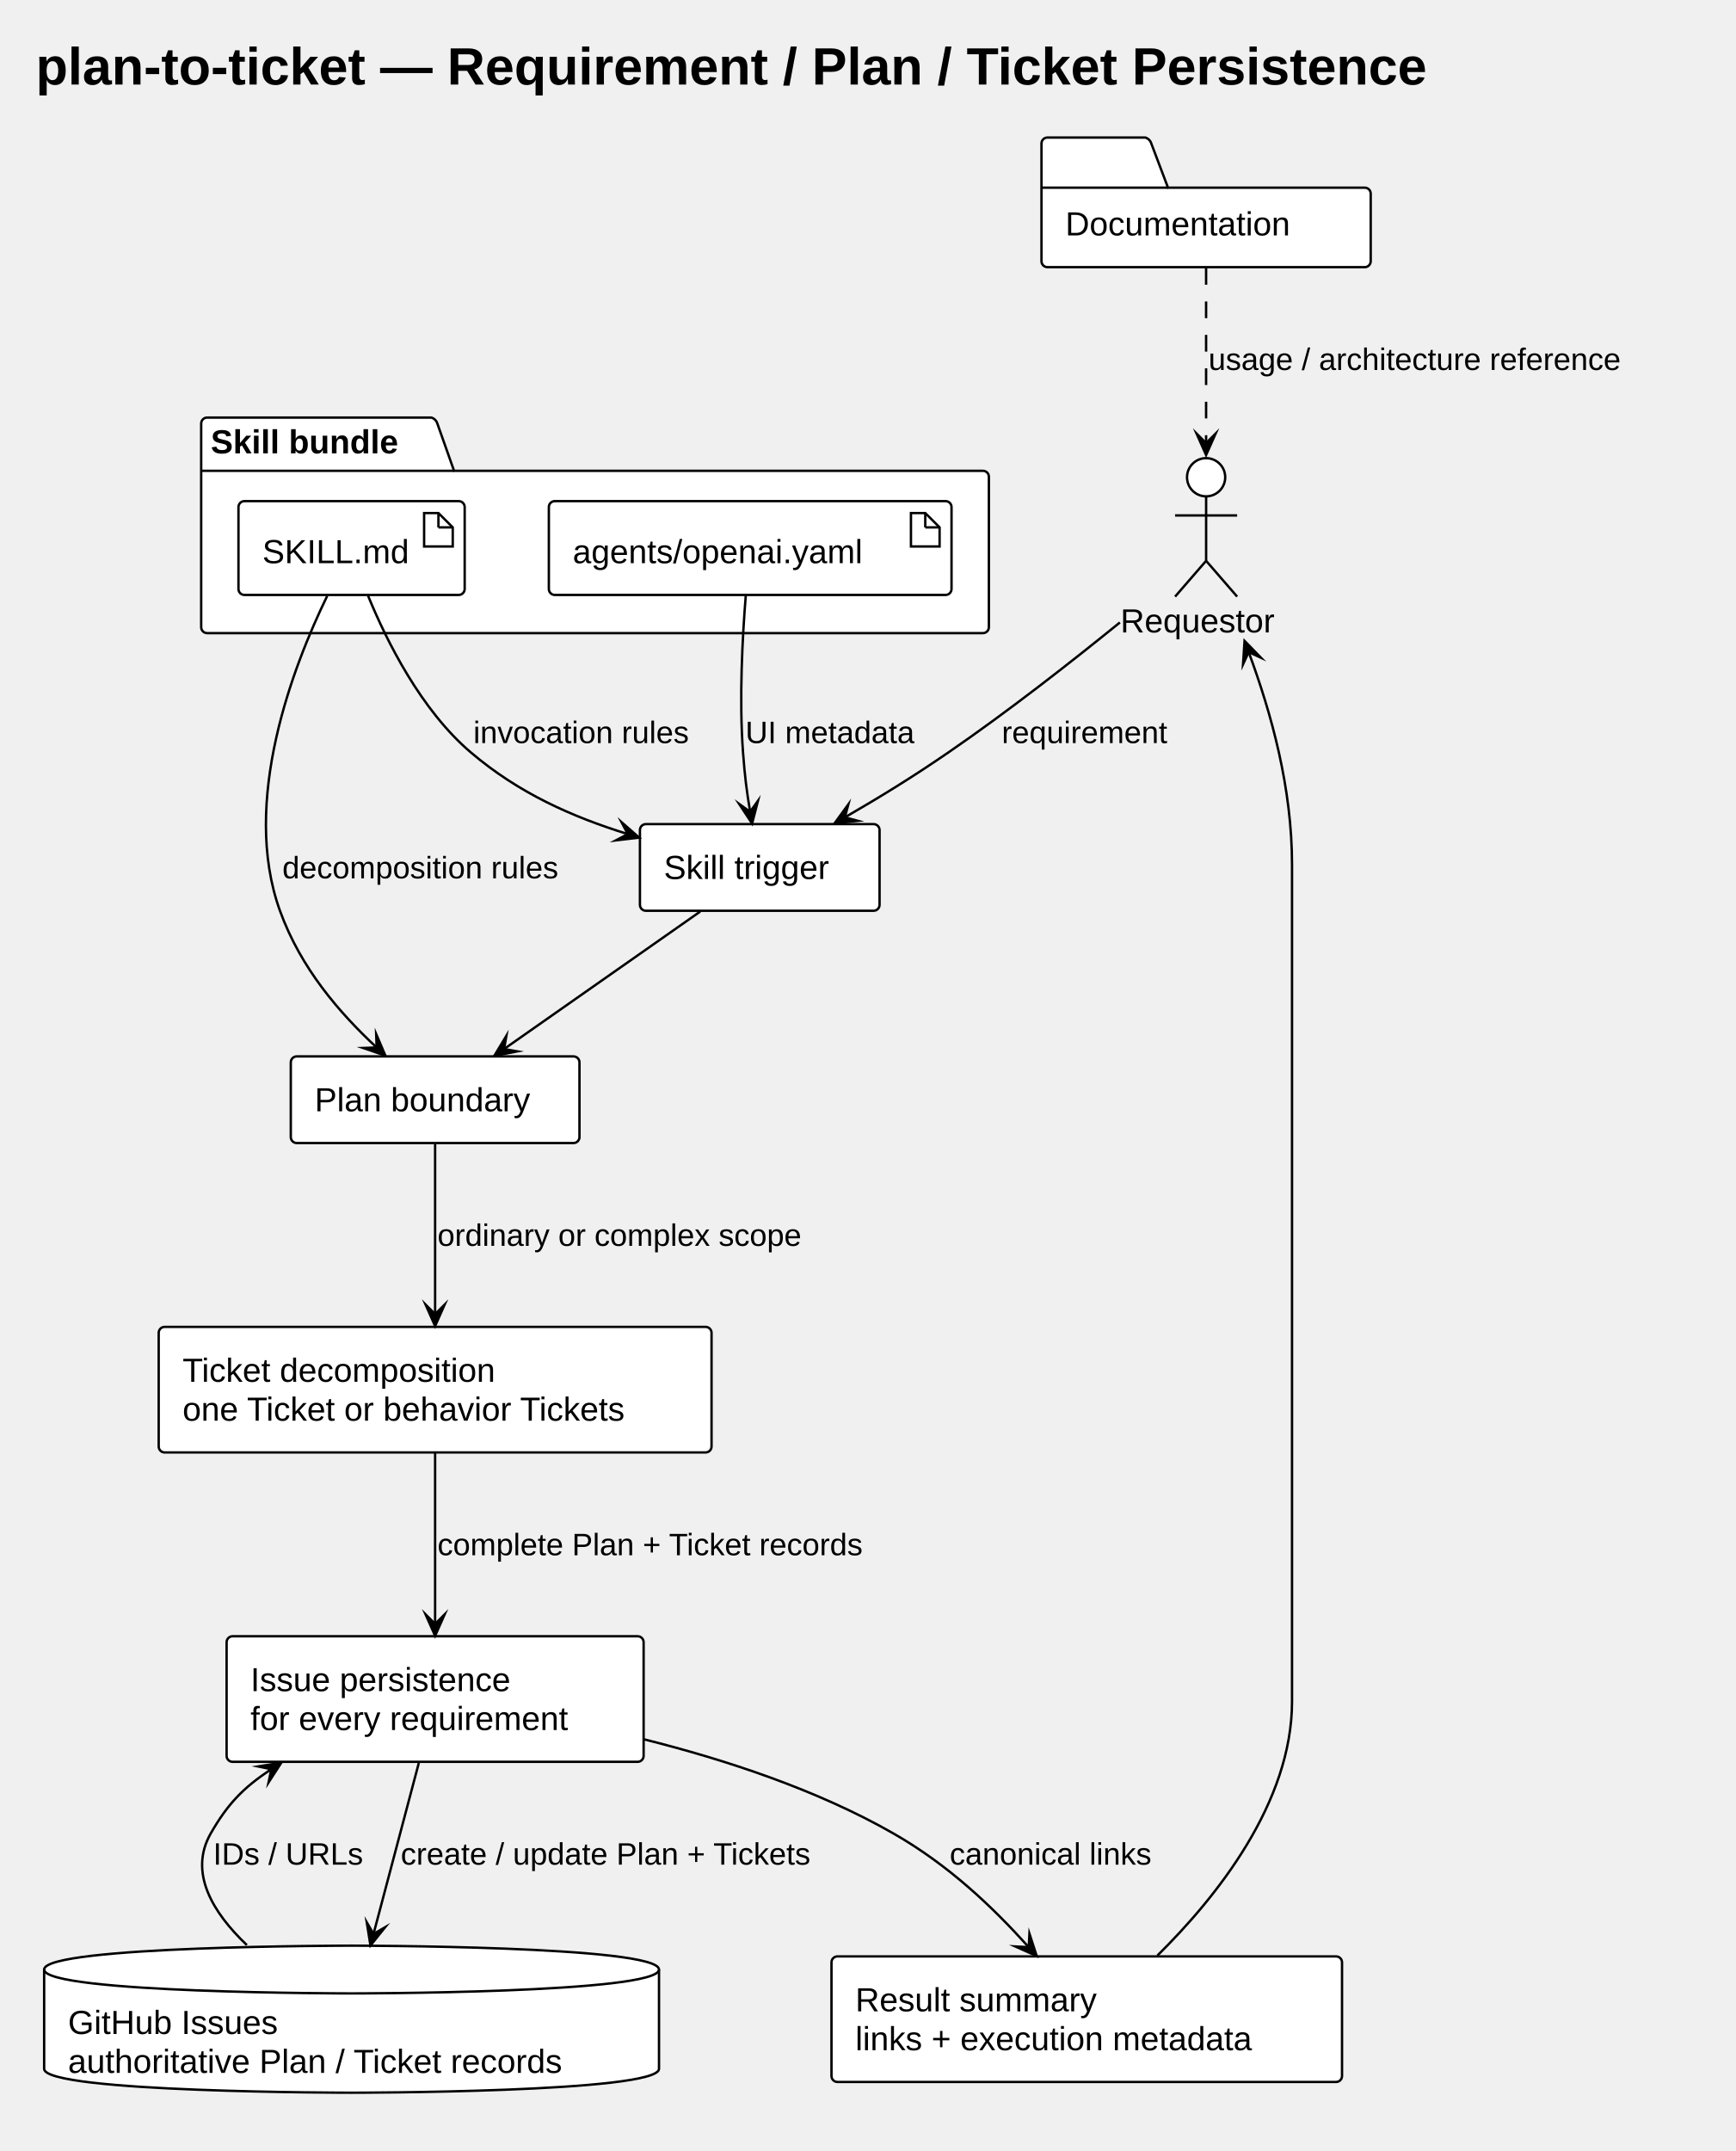
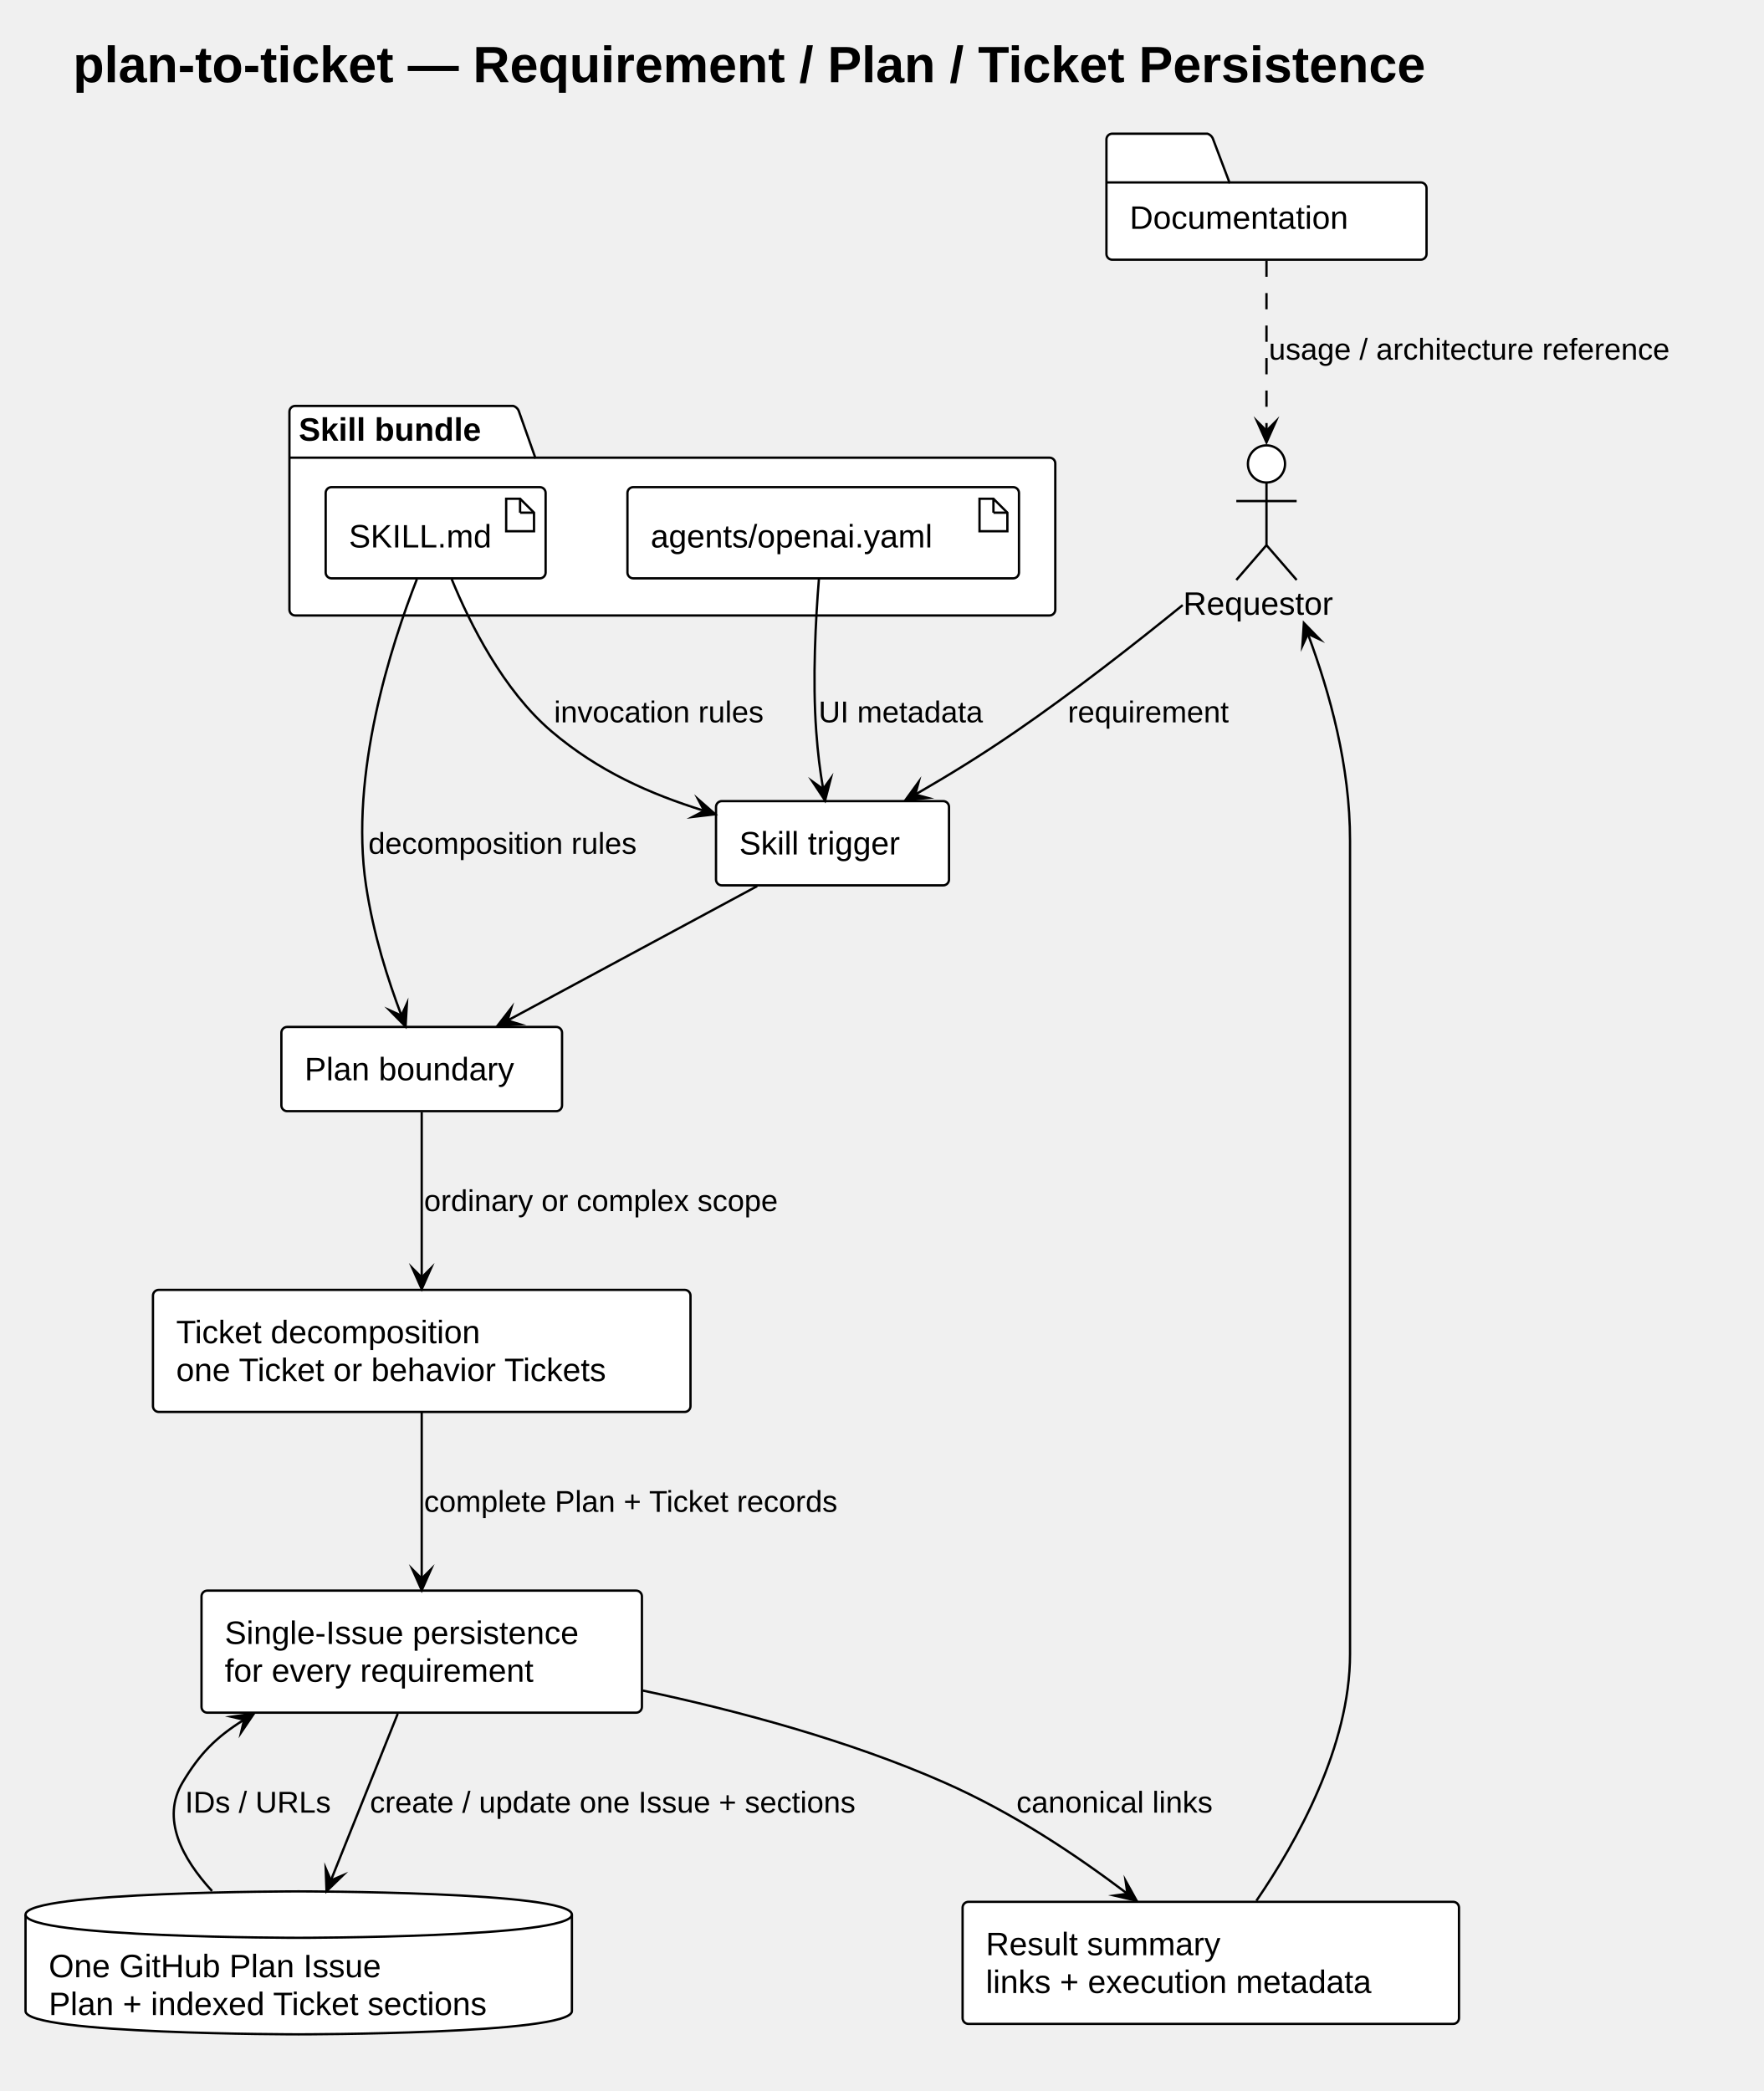
- <svg xmlns="http://www.w3.org/2000/svg" version="1.1" data-diagram-type="DESCRIPTION" style="width:727px;height:901px;background:#FFFFFF;" width="727px" height="901px" viewBox="0 0 727 901" zoomAndPan="magnify" preserveAspectRatio="none" contentStyleType="text/css">
+ <svg xmlns="http://www.w3.org/2000/svg" version="1.1" data-diagram-type="DESCRIPTION" style="width:760px;height:901px;background:#FFFFFF;" width="760px" height="901px" viewBox="0 0 760 901" zoomAndPan="magnify" preserveAspectRatio="none" contentStyleType="text/css">
  <defs />
  <g font-family="sans-serif" lengthAdjust="spacing">
    <g class="title" data-source-line="7">
-       <text x="15" y="35.421" fill="#000" font-size="22" textLength="695.664" font-weight="700" font-family="Arial">plan-to-ticket — Requirement / Plan / Ticket Persistence</text>
+       <text x="31.464" y="35.421" fill="#000" font-size="22" textLength="695.664" font-weight="700" font-family="Arial">plan-to-ticket — Requirement / Plan / Ticket Persistence</text>
    </g>
    <g class="cluster" data-qualified-name="bundle" id="ent0008" data-source-line="17">
-       <path d="M86.786,174.909 L180.721,174.909 A3.75,3.75 0 0 1 183.221,177.409 L190.221,197.206 L411.786,197.206 A2.5,2.5 0 0 1 414.286,199.706 L414.286,262.699 A2.5,2.5 0 0 1 411.786,265.199 L86.786,265.199 A2.5,2.5 0 0 1 84.286,262.699 L84.286,177.409 A2.5,2.5 0 0 1 86.786,174.909" style="stroke:#000;stroke-width:1;" fill="#FFF" />
-       <line x1="84.286" y1="197.206" x2="190.221" y2="197.206" style="stroke:#000;stroke-width:1;" />
-       <text x="88.286" y="189.904" fill="#000" font-size="14" textLength="92.935" font-weight="700" font-family="Arial">Skill bundle</text>
+       <path d="M127.21,174.909 L221.145,174.909 A3.75,3.75 0 0 1 223.645,177.409 L230.645,197.206 L452.21,197.206 A2.5,2.5 0 0 1 454.71,199.706 L454.71,262.699 A2.5,2.5 0 0 1 452.21,265.199 L127.21,265.199 A2.5,2.5 0 0 1 124.71,262.699 L124.71,177.409 A2.5,2.5 0 0 1 127.21,174.909" style="stroke:#000;stroke-width:1;" fill="#FFF" />
+       <line x1="124.71" y1="197.206" x2="230.645" y2="197.206" style="stroke:#000;stroke-width:1;" />
+       <text x="128.71" y="189.904" fill="#000" font-size="14" textLength="92.935" font-weight="700" font-family="Arial">Skill bundle</text>
    </g>
    <g class="entity" data-qualified-name="bundle.skill" id="ent0009" data-source-line="18">
-       <rect x="99.906" y="209.909" width="94.771" height="39.297" fill="#FFF" style="stroke:#000;stroke-width:1;" rx="2.5" ry="2.5" />
-       <polygon points="177.677,214.909,177.677,228.909,189.677,228.909,189.677,220.909,183.677,214.909,177.677,214.909" fill="#FFF" style="stroke:#000;stroke-width:1;stroke-linejoin:miter;stroke-miterlimit:10;" />
-       <line x1="183.677" y1="214.909" x2="183.677" y2="220.909" style="stroke:#000;stroke-width:1;" />
-       <line x1="189.677" y1="220.909" x2="183.677" y2="220.909" style="stroke:#000;stroke-width:1;" />
-       <text x="109.906" y="235.904" fill="#000" font-size="14" textLength="64.771" font-family="Arial">SKILL.md</text>
+       <rect x="140.33" y="209.909" width="94.771" height="39.297" fill="#FFF" style="stroke:#000;stroke-width:1;" rx="2.5" ry="2.5" />
+       <polygon points="218.101,214.909,218.101,228.909,230.101,228.909,230.101,220.909,224.101,214.909,218.101,214.909" fill="#FFF" style="stroke:#000;stroke-width:1;stroke-linejoin:miter;stroke-miterlimit:10;" />
+       <line x1="224.101" y1="214.909" x2="224.101" y2="220.909" style="stroke:#000;stroke-width:1;" />
+       <line x1="230.101" y1="220.909" x2="224.101" y2="220.909" style="stroke:#000;stroke-width:1;" />
+       <text x="150.33" y="235.904" fill="#000" font-size="14" textLength="64.771" font-family="Arial">SKILL.md</text>
    </g>
    <g class="entity" data-qualified-name="bundle.metadata" id="ent0010" data-source-line="19">
-       <rect x="229.936" y="209.909" width="168.701" height="39.297" fill="#FFF" style="stroke:#000;stroke-width:1;" rx="2.5" ry="2.5" />
-       <polygon points="381.637,214.909,381.637,228.909,393.637,228.909,393.637,220.909,387.637,214.909,381.637,214.909" fill="#FFF" style="stroke:#000;stroke-width:1;stroke-linejoin:miter;stroke-miterlimit:10;" />
-       <line x1="387.637" y1="214.909" x2="387.637" y2="220.909" style="stroke:#000;stroke-width:1;" />
-       <line x1="393.637" y1="220.909" x2="387.637" y2="220.909" style="stroke:#000;stroke-width:1;" />
-       <text x="239.936" y="235.904" fill="#000" font-size="14" textLength="138.701" font-family="Arial">agents/openai.yaml</text>
+       <rect x="270.36" y="209.909" width="168.701" height="39.297" fill="#FFF" style="stroke:#000;stroke-width:1;" rx="2.5" ry="2.5" />
+       <polygon points="422.061,214.909,422.061,228.909,434.061,228.909,434.061,220.909,428.061,214.909,422.061,214.909" fill="#FFF" style="stroke:#000;stroke-width:1;stroke-linejoin:miter;stroke-miterlimit:10;" />
+       <line x1="428.061" y1="214.909" x2="428.061" y2="220.909" style="stroke:#000;stroke-width:1;" />
+       <line x1="434.061" y1="220.909" x2="428.061" y2="220.909" style="stroke:#000;stroke-width:1;" />
+       <text x="280.36" y="235.904" fill="#000" font-size="14" textLength="138.701" font-family="Arial">agents/openai.yaml</text>
    </g>
    <g class="entity" data-qualified-name="requestor" id="ent0001" data-source-line="9">
-       <ellipse cx="505.295" cy="199.909" rx="8" ry="8" fill="#FFF" style="stroke:#000;stroke-width:1;" />
-       <path d="M505.295,207.909 L505.295,234.909 M492.295,215.909 L518.295,215.909 M505.295,234.909 L492.295,249.909 M505.295,234.909 L518.295,249.909" style="stroke:#000;stroke-width:1;" fill="none" />
-       <text x="469.386" y="264.904" fill="#000" font-size="14" textLength="71.818" font-family="Arial">Requestor</text>
+       <ellipse cx="545.709" cy="199.909" rx="8" ry="8" fill="#FFF" style="stroke:#000;stroke-width:1;" />
+       <path d="M545.709,207.909 L545.709,234.909 M532.709,215.909 L558.709,215.909 M545.709,234.909 L532.709,249.909 M545.709,234.909 L558.709,249.909" style="stroke:#000;stroke-width:1;" fill="none" />
+       <text x="509.8" y="264.904" fill="#000" font-size="14" textLength="71.818" font-family="Arial">Requestor</text>
    </g>
    <g class="entity" data-qualified-name="trigger" id="ent0002" data-source-line="10">
-       <rect x="268.096" y="345.199" width="100.391" height="36.297" fill="#FFF" style="stroke:#000;stroke-width:1;" rx="2.5" ry="2.5" />
-       <text x="278.096" y="368.194" fill="#000" font-size="14" textLength="80.391" font-family="Arial">Skill trigger</text>
+       <rect x="308.52" y="345.199" width="100.391" height="36.297" fill="#FFF" style="stroke:#000;stroke-width:1;" rx="2.5" ry="2.5" />
+       <text x="318.52" y="368.194" fill="#000" font-size="14" textLength="80.391" font-family="Arial">Skill trigger</text>
    </g>
    <g class="entity" data-qualified-name="plan" id="ent0003" data-source-line="11">
-       <rect x="121.826" y="442.499" width="120.939" height="36.297" fill="#FFF" style="stroke:#000;stroke-width:1;" rx="2.5" ry="2.5" />
-       <text x="131.826" y="465.494" fill="#000" font-size="14" textLength="100.939" font-family="Arial">Plan boundary</text>
+       <rect x="121.24" y="442.499" width="120.939" height="36.297" fill="#FFF" style="stroke:#000;stroke-width:1;" rx="2.5" ry="2.5" />
+       <text x="131.24" y="465.494" fill="#000" font-size="14" textLength="100.939" font-family="Arial">Plan boundary</text>
    </g>
    <g class="entity" data-qualified-name="tickets" id="ent0004" data-source-line="12">
-       <rect x="66.486" y="555.799" width="231.613" height="52.594" fill="#FFF" style="stroke:#000;stroke-width:1;" rx="2.5" ry="2.5" />
-       <text x="76.486" y="578.794" fill="#000" font-size="14" textLength="149.652" font-family="Arial">Ticket decomposition</text>
-       <text x="76.486" y="595.091" fill="#000" font-size="14" textLength="211.613" font-family="Arial">one Ticket or behavior Tickets</text>
+       <rect x="65.91" y="555.799" width="231.613" height="52.594" fill="#FFF" style="stroke:#000;stroke-width:1;" rx="2.5" ry="2.5" />
+       <text x="75.91" y="578.794" fill="#000" font-size="14" textLength="149.652" font-family="Arial">Ticket decomposition</text>
+       <text x="75.91" y="595.091" fill="#000" font-size="14" textLength="211.613" font-family="Arial">one Ticket or behavior Tickets</text>
    </g>
    <g class="entity" data-qualified-name="persistence" id="ent0005" data-source-line="13">
-       <rect x="94.936" y="685.389" width="174.704" height="52.594" fill="#FFF" style="stroke:#000;stroke-width:1;" rx="2.5" ry="2.5" />
-       <text x="104.936" y="708.384" fill="#000" font-size="14" textLength="121.673" font-family="Arial">Issue persistence</text>
-       <text x="104.936" y="724.681" fill="#000" font-size="14" textLength="154.704" font-family="Arial">for every requirement</text>
+       <rect x="86.83" y="685.389" width="189.764" height="52.594" fill="#FFF" style="stroke:#000;stroke-width:1;" rx="2.5" ry="2.5" />
+       <text x="96.83" y="708.384" fill="#000" font-size="14" textLength="169.764" font-family="Arial">Single-Issue persistence</text>
+       <text x="96.83" y="724.681" fill="#000" font-size="14" textLength="154.704" font-family="Arial">for every requirement</text>
    </g>
    <g class="entity" data-qualified-name="issues" id="ent0006" data-source-line="14">
-       <path d="M18.496,824.989 C18.496,814.989 147.291,814.989 147.291,814.989 C147.291,814.989 276.086,814.989 276.086,824.989 L276.086,866.583 C276.086,876.583 147.291,876.583 147.291,876.583 C147.291,876.583 18.496,876.583 18.496,866.583 L18.496,824.989" style="stroke:#000;stroke-width:1;" fill="#FFF" />
-       <path d="M18.496,824.989 C18.496,834.989 147.291,834.989 147.291,834.989 C147.291,834.989 276.086,834.989 276.086,824.989" style="stroke:#000;stroke-width:1;" fill="none" />
-       <text x="28.496" y="851.984" fill="#000" font-size="14" textLength="96.462" font-family="Arial">GitHub Issues</text>
-       <text x="28.496" y="868.281" fill="#000" font-size="14" textLength="237.59" font-family="Arial">authoritative Plan / Ticket records</text>
+       <path d="M11,824.989 C11,814.989 128.714,814.989 128.714,814.989 C128.714,814.989 246.428,814.989 246.428,824.989 L246.428,866.583 C246.428,876.583 128.714,876.583 128.714,876.583 C128.714,876.583 11,876.583 11,866.583 L11,824.989" style="stroke:#000;stroke-width:1;" fill="#FFF" />
+       <path d="M11,824.989 C11,834.989 128.714,834.989 128.714,834.989 C128.714,834.989 246.428,834.989 246.428,824.989" style="stroke:#000;stroke-width:1;" fill="none" />
+       <text x="21" y="851.984" fill="#000" font-size="14" textLength="156.358" font-family="Arial">One GitHub Plan Issue</text>
+       <text x="21" y="868.281" fill="#000" font-size="14" textLength="215.428" font-family="Arial">Plan + indexed Ticket sections</text>
    </g>
    <g class="entity" data-qualified-name="output" id="ent0007" data-source-line="15">
-       <rect x="348.346" y="819.489" width="213.888" height="52.594" fill="#FFF" style="stroke:#000;stroke-width:1;" rx="2.5" ry="2.5" />
-       <text x="358.346" y="842.484" fill="#000" font-size="14" textLength="114.399" font-family="Arial">Result summary</text>
-       <text x="358.346" y="858.781" fill="#000" font-size="14" textLength="193.888" font-family="Arial">links + execution metadata</text>
+       <rect x="414.77" y="819.489" width="213.888" height="52.594" fill="#FFF" style="stroke:#000;stroke-width:1;" rx="2.5" ry="2.5" />
+       <text x="424.77" y="842.484" fill="#000" font-size="14" textLength="114.399" font-family="Arial">Result summary</text>
+       <text x="424.77" y="858.781" fill="#000" font-size="14" textLength="193.888" font-family="Arial">links + execution metadata</text>
    </g>
    <g class="entity" data-qualified-name="docs" id="ent0011" data-source-line="21">
-       <path d="M438.826,57.609 L479.826,57.609 A3.75,3.75 0 0 1 482.326,60.109 L489.326,78.609 L571.752,78.609 A2.5,2.5 0 0 1 574.252,81.109 L574.252,109.406 A2.5,2.5 0 0 1 571.752,111.906 L438.826,111.906 A2.5,2.5 0 0 1 436.326,109.406 L436.326,60.109 A2.5,2.5 0 0 1 438.826,57.609" style="stroke:#000;stroke-width:1;" fill="#FFF" />
-       <line x1="436.326" y1="78.609" x2="489.326" y2="78.609" style="stroke:#000;stroke-width:1;" />
-       <text x="446.326" y="98.604" fill="#000" font-size="14" textLength="107.926" font-family="Arial">Documentation</text>
+       <path d="M479.25,57.609 L520.25,57.609 A3.75,3.75 0 0 1 522.75,60.109 L529.75,78.609 L612.176,78.609 A2.5,2.5 0 0 1 614.676,81.109 L614.676,109.406 A2.5,2.5 0 0 1 612.176,111.906 L479.25,111.906 A2.5,2.5 0 0 1 476.75,109.406 L476.75,60.109 A2.5,2.5 0 0 1 479.25,57.609" style="stroke:#000;stroke-width:1;" fill="#FFF" />
+       <line x1="476.75" y1="78.609" x2="529.75" y2="78.609" style="stroke:#000;stroke-width:1;" />
+       <text x="486.75" y="98.604" fill="#000" font-size="14" textLength="107.926" font-family="Arial">Documentation</text>
    </g>
    <g class="link" data-entity-1="ent0001" data-entity-2="ent0002" id="lnk12" data-source-line="23" data-link-type="dependency">
-       <path d="M469.176,260.729 C448.586,277.449 422.036,298.219 397.286,315.199 C382.016,325.689 368.694,333.845 353.954,342.375" style="stroke:#000;stroke-width:1;" fill="none" id="requestor-to-trigger" />
-       <polygon points="349.626,344.879,359.419,343.834,353.954,342.375,355.412,336.909,349.626,344.879" fill="#000" style="stroke:#000;stroke-width:1;stroke-linejoin:miter;stroke-miterlimit:10;" />
-       <text x="419.666" y="311.266" fill="#000" font-size="13" textLength="80.787" font-family="Arial">requirement</text>
+       <path d="M509.6,260.729 C489.01,277.449 462.46,298.219 437.71,315.199 C422.44,325.689 409.107,333.844 394.377,342.374" style="stroke:#000;stroke-width:1;" fill="none" id="requestor-to-trigger" />
+       <polygon points="390.05,344.879,399.843,343.831,394.377,342.374,395.834,336.908,390.05,344.879" fill="#000" style="stroke:#000;stroke-width:1;stroke-linejoin:miter;stroke-miterlimit:10;" />
+       <text x="460.09" y="311.266" fill="#000" font-size="13" textLength="80.787" font-family="Arial">requirement</text>
    </g>
    <g class="link" data-entity-1="ent0002" data-entity-2="ent0003" id="lnk13" data-source-line="24" data-link-type="dependency">
-       <path d="M293.346,381.829 C268.806,399.029 235.662,422.261 211.172,439.411" style="stroke:#000;stroke-width:1;" fill="none" id="trigger-to-plan" />
-       <polygon points="207.076,442.279,216.743,440.393,211.172,439.411,212.154,433.84,207.076,442.279" fill="#000" style="stroke:#000;stroke-width:1;stroke-linejoin:miter;stroke-miterlimit:10;" />
+       <path d="M326.25,381.829 C294.41,398.969 250.542,422.589 218.672,439.749" style="stroke:#000;stroke-width:1;" fill="none" id="trigger-to-plan" />
+       <polygon points="214.27,442.119,224.091,441.375,218.672,439.749,220.298,434.331,214.27,442.119" fill="#000" style="stroke:#000;stroke-width:1;stroke-linejoin:miter;stroke-miterlimit:10;" />
    </g>
    <g class="link" data-entity-1="ent0003" data-entity-2="ent0004" id="lnk14" data-source-line="25" data-link-type="dependency">
-       <path d="M182.286,479.269 C182.286,499.389 182.286,527.479 182.286,550.449" style="stroke:#000;stroke-width:1;" fill="none" id="plan-to-tickets" />
-       <polygon points="182.286,555.449,186.286,546.449,182.286,550.449,178.286,546.449,182.286,555.449" fill="#000" style="stroke:#000;stroke-width:1;stroke-linejoin:miter;stroke-miterlimit:10;" />
-       <text x="183.286" y="521.866" fill="#000" font-size="13" textLength="173.545" font-family="Arial">ordinary or complex scope</text>
+       <path d="M181.71,479.269 C181.71,499.389 181.71,527.479 181.71,550.449" style="stroke:#000;stroke-width:1;" fill="none" id="plan-to-tickets" />
+       <polygon points="181.71,555.449,185.71,546.449,181.71,550.449,177.71,546.449,181.71,555.449" fill="#000" style="stroke:#000;stroke-width:1;stroke-linejoin:miter;stroke-miterlimit:10;" />
+       <text x="182.71" y="521.866" fill="#000" font-size="13" textLength="173.545" font-family="Arial">ordinary or complex scope</text>
    </g>
    <g class="link" data-entity-1="ent0004" data-entity-2="ent0005" id="lnk15" data-source-line="26" data-link-type="dependency">
-       <path d="M182.286,608.609 C182.286,630.859 182.286,657.979 182.286,680.219" style="stroke:#000;stroke-width:1;" fill="none" id="tickets-to-persistence" />
-       <polygon points="182.286,685.219,186.286,676.219,182.286,680.219,178.286,676.219,182.286,685.219" fill="#000" style="stroke:#000;stroke-width:1;stroke-linejoin:miter;stroke-miterlimit:10;" />
-       <text x="183.286" y="651.456" fill="#000" font-size="13" textLength="203.938" font-family="Arial">complete Plan + Ticket records</text>
+       <path d="M181.71,608.609 C181.71,630.859 181.71,657.979 181.71,680.219" style="stroke:#000;stroke-width:1;" fill="none" id="tickets-to-persistence" />
+       <polygon points="181.71,685.219,185.71,676.219,181.71,680.219,177.71,676.219,181.71,685.219" fill="#000" style="stroke:#000;stroke-width:1;stroke-linejoin:miter;stroke-miterlimit:10;" />
+       <text x="182.71" y="651.456" fill="#000" font-size="13" textLength="203.938" font-family="Arial">complete Plan + Ticket records</text>
    </g>
    <g class="link" data-entity-1="ent0005" data-entity-2="ent0006" id="lnk16" data-source-line="27" data-link-type="dependency">
-       <path d="M175.456,738.469 C169.646,760.399 162.587,787.056 156.487,810.076" style="stroke:#000;stroke-width:1;" fill="none" id="persistence-to-issues" />
-       <polygon points="155.206,814.909,161.378,807.234,156.487,810.076,153.645,805.185,155.206,814.909" fill="#000" style="stroke:#000;stroke-width:1;stroke-linejoin:miter;stroke-miterlimit:10;" />
-       <text x="167.886" y="781.056" fill="#000" font-size="13" textLength="197.044" font-family="Arial">create / update Plan + Tickets</text>
+       <path d="M171.37,738.469 C162.57,760.399 151.803,787.249 142.563,810.269" style="stroke:#000;stroke-width:1;" fill="none" id="persistence-to-issues" />
+       <polygon points="140.7,814.909,147.765,808.047,142.563,810.269,140.34,805.067,140.7,814.909" fill="#000" style="stroke:#000;stroke-width:1;stroke-linejoin:miter;stroke-miterlimit:10;" />
+       <text x="159.39" y="781.056" fill="#000" font-size="13" textLength="238.824" font-family="Arial">create / update one Issue + sections</text>
    </g>
    <g class="link" data-entity-1="ent0006" data-entity-2="ent0005" id="lnk17" data-source-line="28" data-link-type="dependency">
-       <path d="M103.416,814.739 C89.066,801.079 78.946,784.329 88.286,767.989 C95.246,755.819 101.85,748.804 113.67,741.084" style="stroke:#000;stroke-width:1;" fill="none" id="issues-to-persistence" />
-       <polygon points="117.856,738.349,108.134,739.922,113.67,741.084,112.508,746.62,117.856,738.349" fill="#000" style="stroke:#000;stroke-width:1;stroke-linejoin:miter;stroke-miterlimit:10;" />
-       <text x="89.286" y="781.056" fill="#000" font-size="13" textLength="65.825" font-family="Arial">IDs / URLs</text>
+       <path d="M91.37,814.839 C78.46,800.779 69.32,783.689 78.71,767.989 C86.06,755.709 92.926,748.643 105.176,741.013" style="stroke:#000;stroke-width:1;" fill="none" id="issues-to-persistence" />
+       <polygon points="109.42,738.369,99.666,739.732,105.176,741.013,103.895,746.523,109.42,738.369" fill="#000" style="stroke:#000;stroke-width:1;stroke-linejoin:miter;stroke-miterlimit:10;" />
+       <text x="79.71" y="781.056" fill="#000" font-size="13" textLength="65.825" font-family="Arial">IDs / URLs</text>
    </g>
    <g class="link" data-entity-1="ent0005" data-entity-2="ent0007" id="lnk18" data-source-line="29" data-link-type="dependency">
-       <path d="M269.926,728.589 C303.966,737.109 342.376,749.729 374.286,767.989 C397.506,781.259 415.884,798.821 430.984,815.621" style="stroke:#000;stroke-width:1;" fill="none" id="persistence-to-output" />
-       <polygon points="434.326,819.339,431.285,809.972,430.984,815.621,425.335,815.32,434.326,819.339" fill="#000" style="stroke:#000;stroke-width:1;stroke-linejoin:miter;stroke-miterlimit:10;" />
-       <text x="397.856" y="781.056" fill="#000" font-size="13" textLength="95.78" font-family="Arial">canonical links</text>
+       <path d="M276.89,728.429 C317.91,737.139 365.76,749.949 406.71,767.989 C436.81,781.239 463.638,799.298 485.788,816.008" style="stroke:#000;stroke-width:1;" fill="none" id="persistence-to-output" />
+       <polygon points="489.78,819.019,485.004,810.406,485.788,816.008,480.186,816.792,489.78,819.019" fill="#000" style="stroke:#000;stroke-width:1;stroke-linejoin:miter;stroke-miterlimit:10;" />
+       <text x="437.97" y="781.056" fill="#000" font-size="13" textLength="95.78" font-family="Arial">canonical links</text>
    </g>
    <g class="link" data-entity-1="ent0007" data-entity-2="ent0001" id="lnk19" data-source-line="30" data-link-type="dependency">
-       <path d="M484.886,819.129 C509.766,794.579 541.286,755.109 541.286,712.689 C541.286,362.349 541.286,362.349 541.286,362.349 C541.286,329.859 532.708,299.09 523.128,273.14" style="stroke:#000;stroke-width:1;" fill="none" id="output-to-requestor" />
-       <polygon points="521.396,268.449,520.761,278.278,523.128,273.14,528.265,275.507,521.396,268.449" fill="#000" style="stroke:#000;stroke-width:1;stroke-linejoin:miter;stroke-miterlimit:10;" />
+       <path d="M541.36,819.029 C558.86,793.479 581.71,752.489 581.71,712.689 C581.71,362.349 581.71,362.349 581.71,362.349 C581.71,329.859 573.132,299.09 563.552,273.14" style="stroke:#000;stroke-width:1;" fill="none" id="output-to-requestor" />
+       <polygon points="561.82,268.449,561.184,278.278,563.552,273.14,568.689,275.507,561.82,268.449" fill="#000" style="stroke:#000;stroke-width:1;stroke-linejoin:miter;stroke-miterlimit:10;" />
    </g>
    <g class="link" data-entity-1="ent0009" data-entity-2="ent0002" id="lnk20" data-source-line="32" data-link-type="dependency">
-       <path d="M154.186,249.519 C161.976,268.519 176.356,297.409 197.286,315.199 C217.386,332.289 239.621,342.117 263.011,349.377" style="stroke:#000;stroke-width:1;" fill="none" id="skill-to-trigger" />
-       <polygon points="267.786,350.859,260.376,344.371,263.011,349.377,258.005,352.012,267.786,350.859" fill="#000" style="stroke:#000;stroke-width:1;stroke-linejoin:miter;stroke-miterlimit:10;" />
-       <text x="198.286" y="311.266" fill="#000" font-size="13" textLength="103.613" font-family="Arial">invocation rules</text>
+       <path d="M194.61,249.519 C202.4,268.519 216.77,297.409 237.71,315.199 C257.81,332.289 280.045,342.117 303.435,349.377" style="stroke:#000;stroke-width:1;" fill="none" id="skill-to-trigger" />
+       <polygon points="308.21,350.859,300.8,344.371,303.435,349.377,298.429,352.012,308.21,350.859" fill="#000" style="stroke:#000;stroke-width:1;stroke-linejoin:miter;stroke-miterlimit:10;" />
+       <text x="238.71" y="311.266" fill="#000" font-size="13" textLength="103.613" font-family="Arial">invocation rules</text>
    </g>
    <g class="link" data-entity-1="ent0009" data-entity-2="ent0003" id="lnk21" data-source-line="33" data-link-type="dependency">
-       <path d="M137.076,249.639 C122.896,278.769 100.756,335.769 117.286,381.499 C126.046,405.729 142.298,424.331 157.798,438.771" style="stroke:#000;stroke-width:1;" fill="none" id="skill-to-plan" />
-       <polygon points="161.456,442.179,157.598,433.118,157.798,438.771,152.144,438.971,161.456,442.179" fill="#000" style="stroke:#000;stroke-width:1;stroke-linejoin:miter;stroke-miterlimit:10;" />
-       <text x="118.286" y="367.916" fill="#000" font-size="13" textLength="131.606" font-family="Arial">decomposition rules</text>
+       <path d="M179.65,249.519 C168.5,278.019 150.54,333.679 157.71,381.499 C160.94,402.979 167.12,422.019 172.99,437.629" style="stroke:#000;stroke-width:1;" fill="none" id="skill-to-plan" />
+       <polygon points="174.75,442.309,175.326,432.477,172.99,437.629,167.838,435.293,174.75,442.309" fill="#000" style="stroke:#000;stroke-width:1;stroke-linejoin:miter;stroke-miterlimit:10;" />
+       <text x="158.71" y="367.916" fill="#000" font-size="13" textLength="131.606" font-family="Arial">decomposition rules</text>
    </g>
    <g class="link" data-entity-1="ent0010" data-entity-2="ent0002" id="lnk22" data-source-line="34" data-link-type="dependency">
-       <path d="M312.446,249.409 C311.046,266.579 309.626,292.619 311.286,315.199 C312.026,325.109 312.783,331.158 314.263,340.028" style="stroke:#000;stroke-width:1;" fill="none" id="metadata-to-trigger" />
-       <polygon points="315.086,344.959,317.55,335.424,314.263,340.028,309.659,336.74,315.086,344.959" fill="#000" style="stroke:#000;stroke-width:1;stroke-linejoin:miter;stroke-miterlimit:10;" />
-       <text x="312.286" y="311.266" fill="#000" font-size="13" textLength="80.488" font-family="Arial">UI metadata</text>
+       <path d="M352.87,249.409 C351.47,266.579 350.05,292.619 351.71,315.199 C352.45,325.109 353.207,331.158 354.687,340.028" style="stroke:#000;stroke-width:1;" fill="none" id="metadata-to-trigger" />
+       <polygon points="355.51,344.959,357.974,335.424,354.687,340.028,350.083,336.74,355.51,344.959" fill="#000" style="stroke:#000;stroke-width:1;stroke-linejoin:miter;stroke-miterlimit:10;" />
+       <text x="352.71" y="311.266" fill="#000" font-size="13" textLength="80.488" font-family="Arial">UI metadata</text>
    </g>
    <g class="link" data-entity-1="ent0011" data-entity-2="ent0001" id="lnk23" data-source-line="35" data-link-type="dependency">
-       <path d="M505.286,112.279 C505.286,134.299 505.286,160.899 505.286,185.599" style="stroke:#000;stroke-width:1;stroke-dasharray:7,7;" fill="none" id="docs-to-requestor" />
-       <polygon points="505.286,190.599,509.286,181.599,505.286,185.599,501.286,181.599,505.286,190.599" fill="#000" style="stroke:#000;stroke-width:1;stroke-linejoin:miter;stroke-miterlimit:10;" />
-       <text x="506.286" y="154.976" fill="#000" font-size="13" textLength="197.882" font-family="Arial">usage / architecture reference</text>
+       <path d="M545.71,112.279 C545.71,134.299 545.71,160.899 545.71,185.599" style="stroke:#000;stroke-width:1;stroke-dasharray:7,7;" fill="none" id="docs-to-requestor" />
+       <polygon points="545.71,190.599,549.71,181.599,545.71,185.599,541.71,181.599,545.71,190.599" fill="#000" style="stroke:#000;stroke-width:1;stroke-linejoin:miter;stroke-miterlimit:10;" />
+       <text x="546.71" y="154.976" fill="#000" font-size="13" textLength="197.882" font-family="Arial">usage / architecture reference</text>
    </g>
  </g>
</svg>
